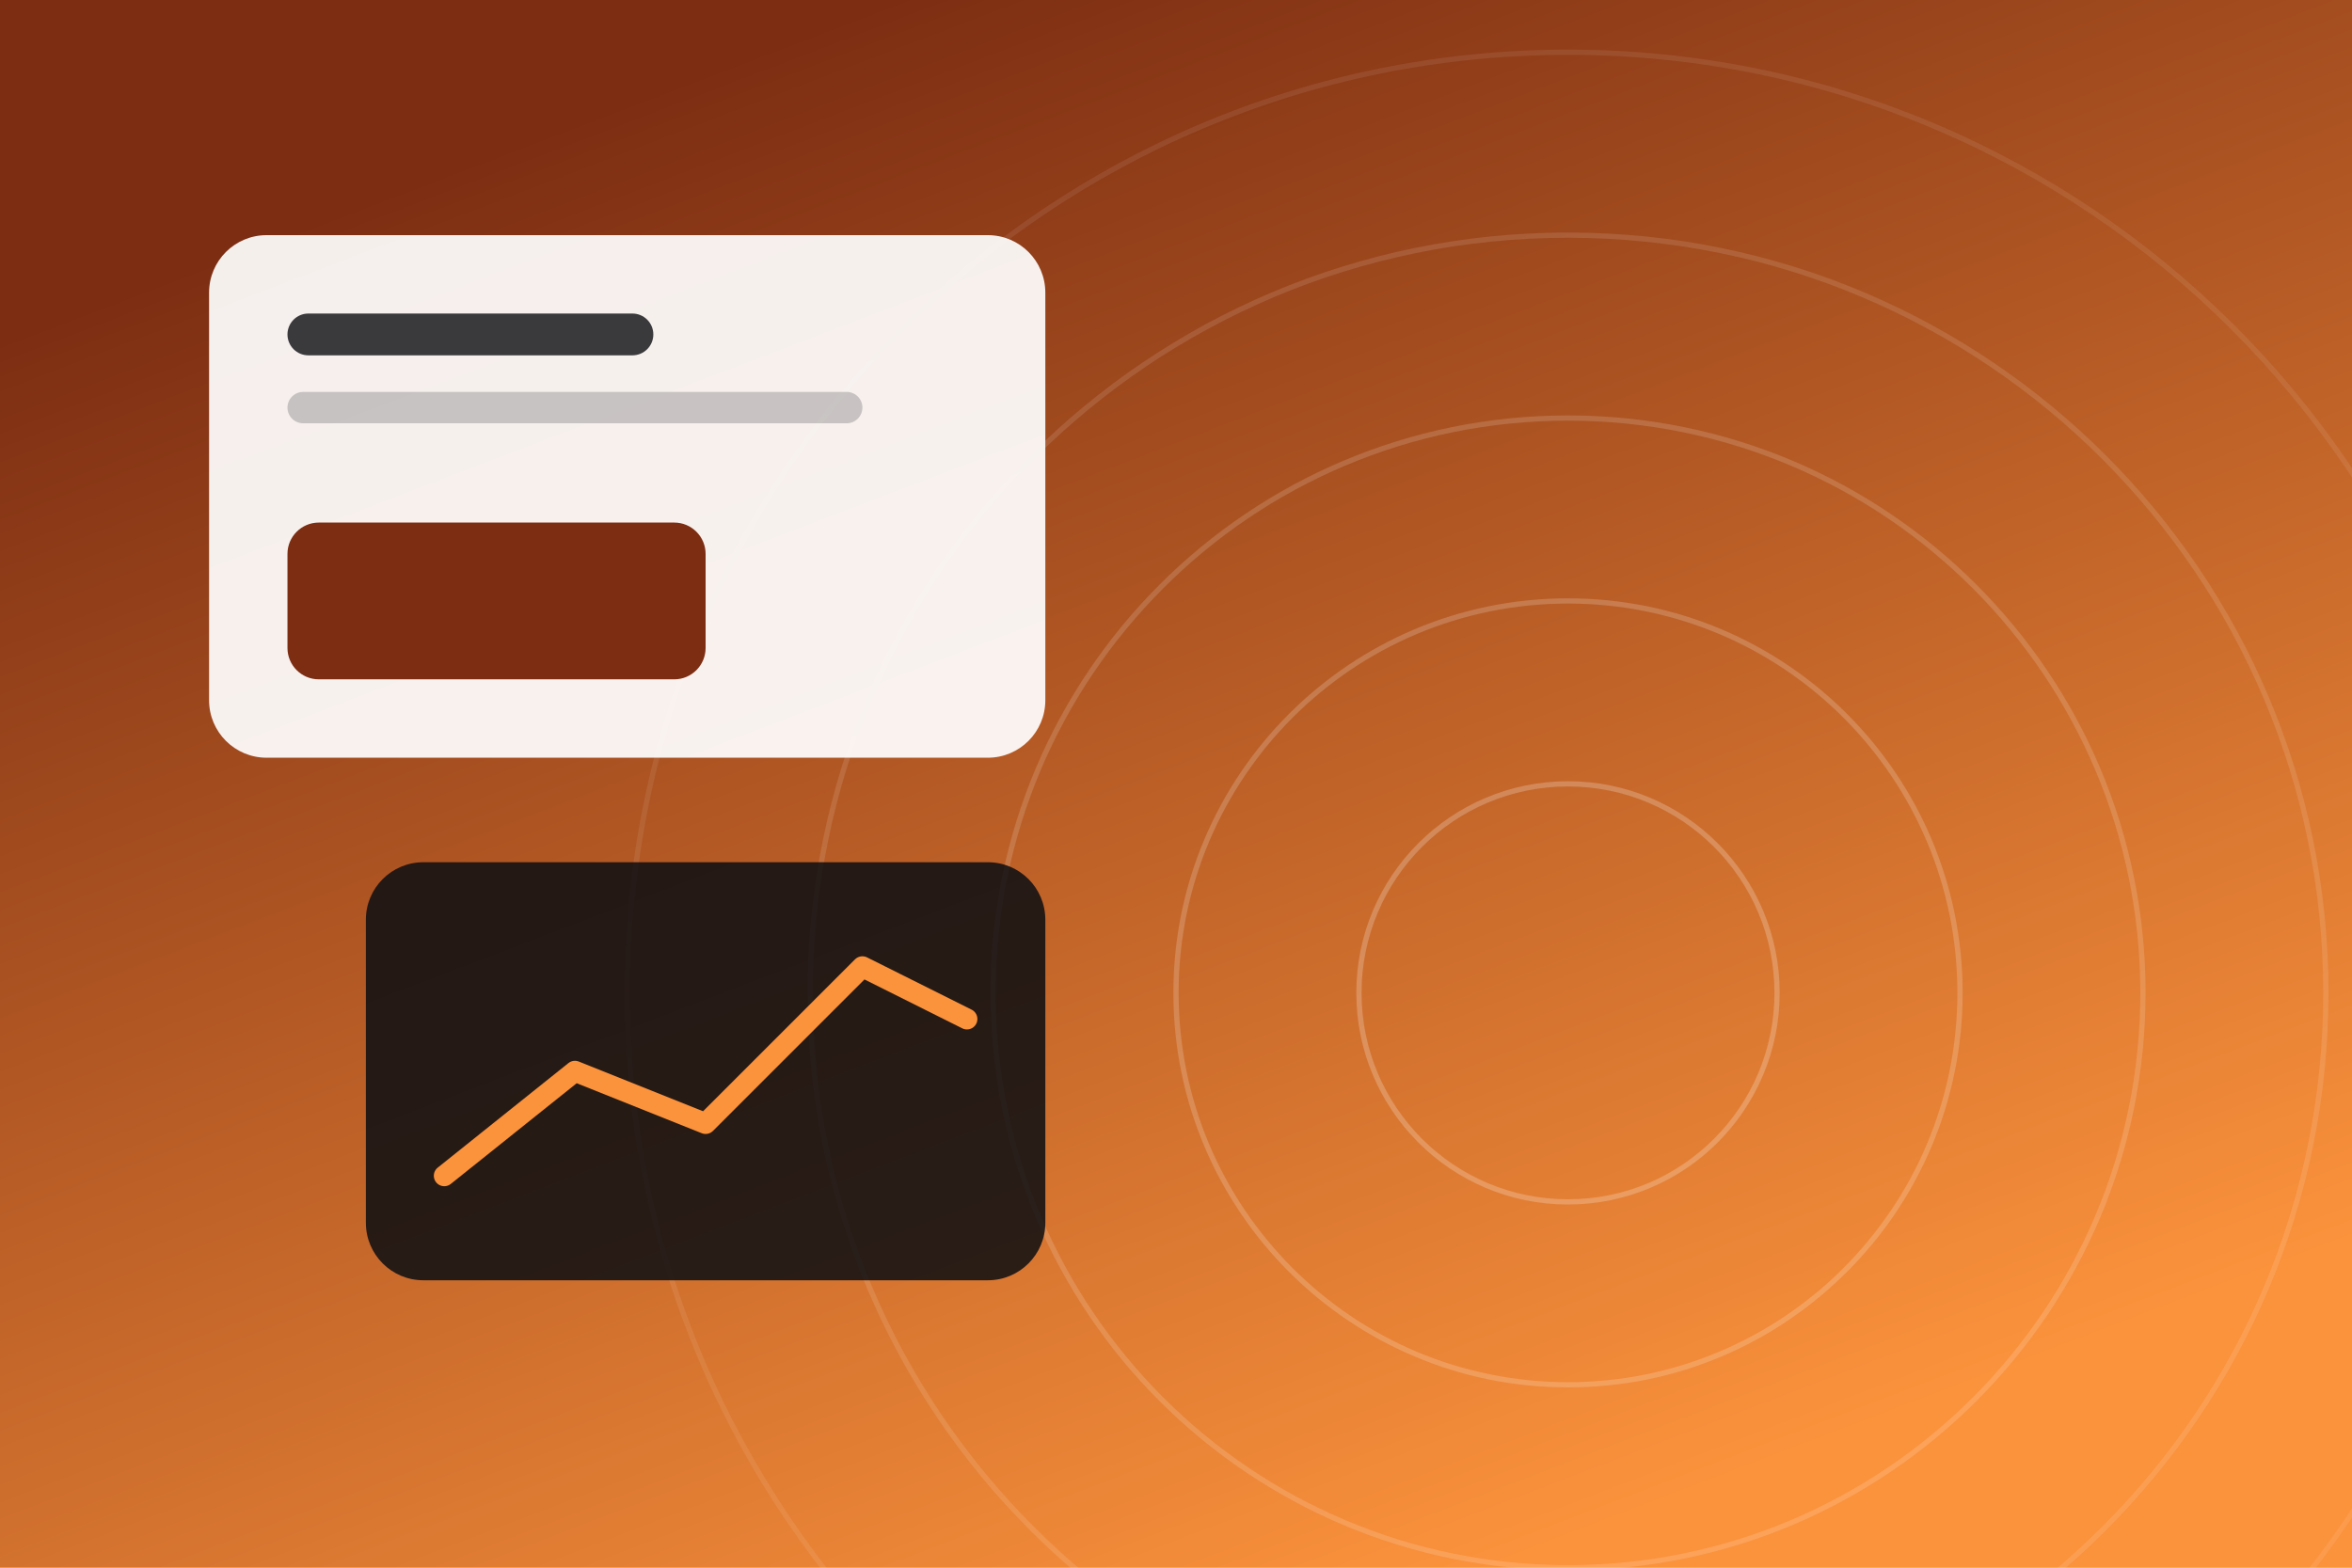
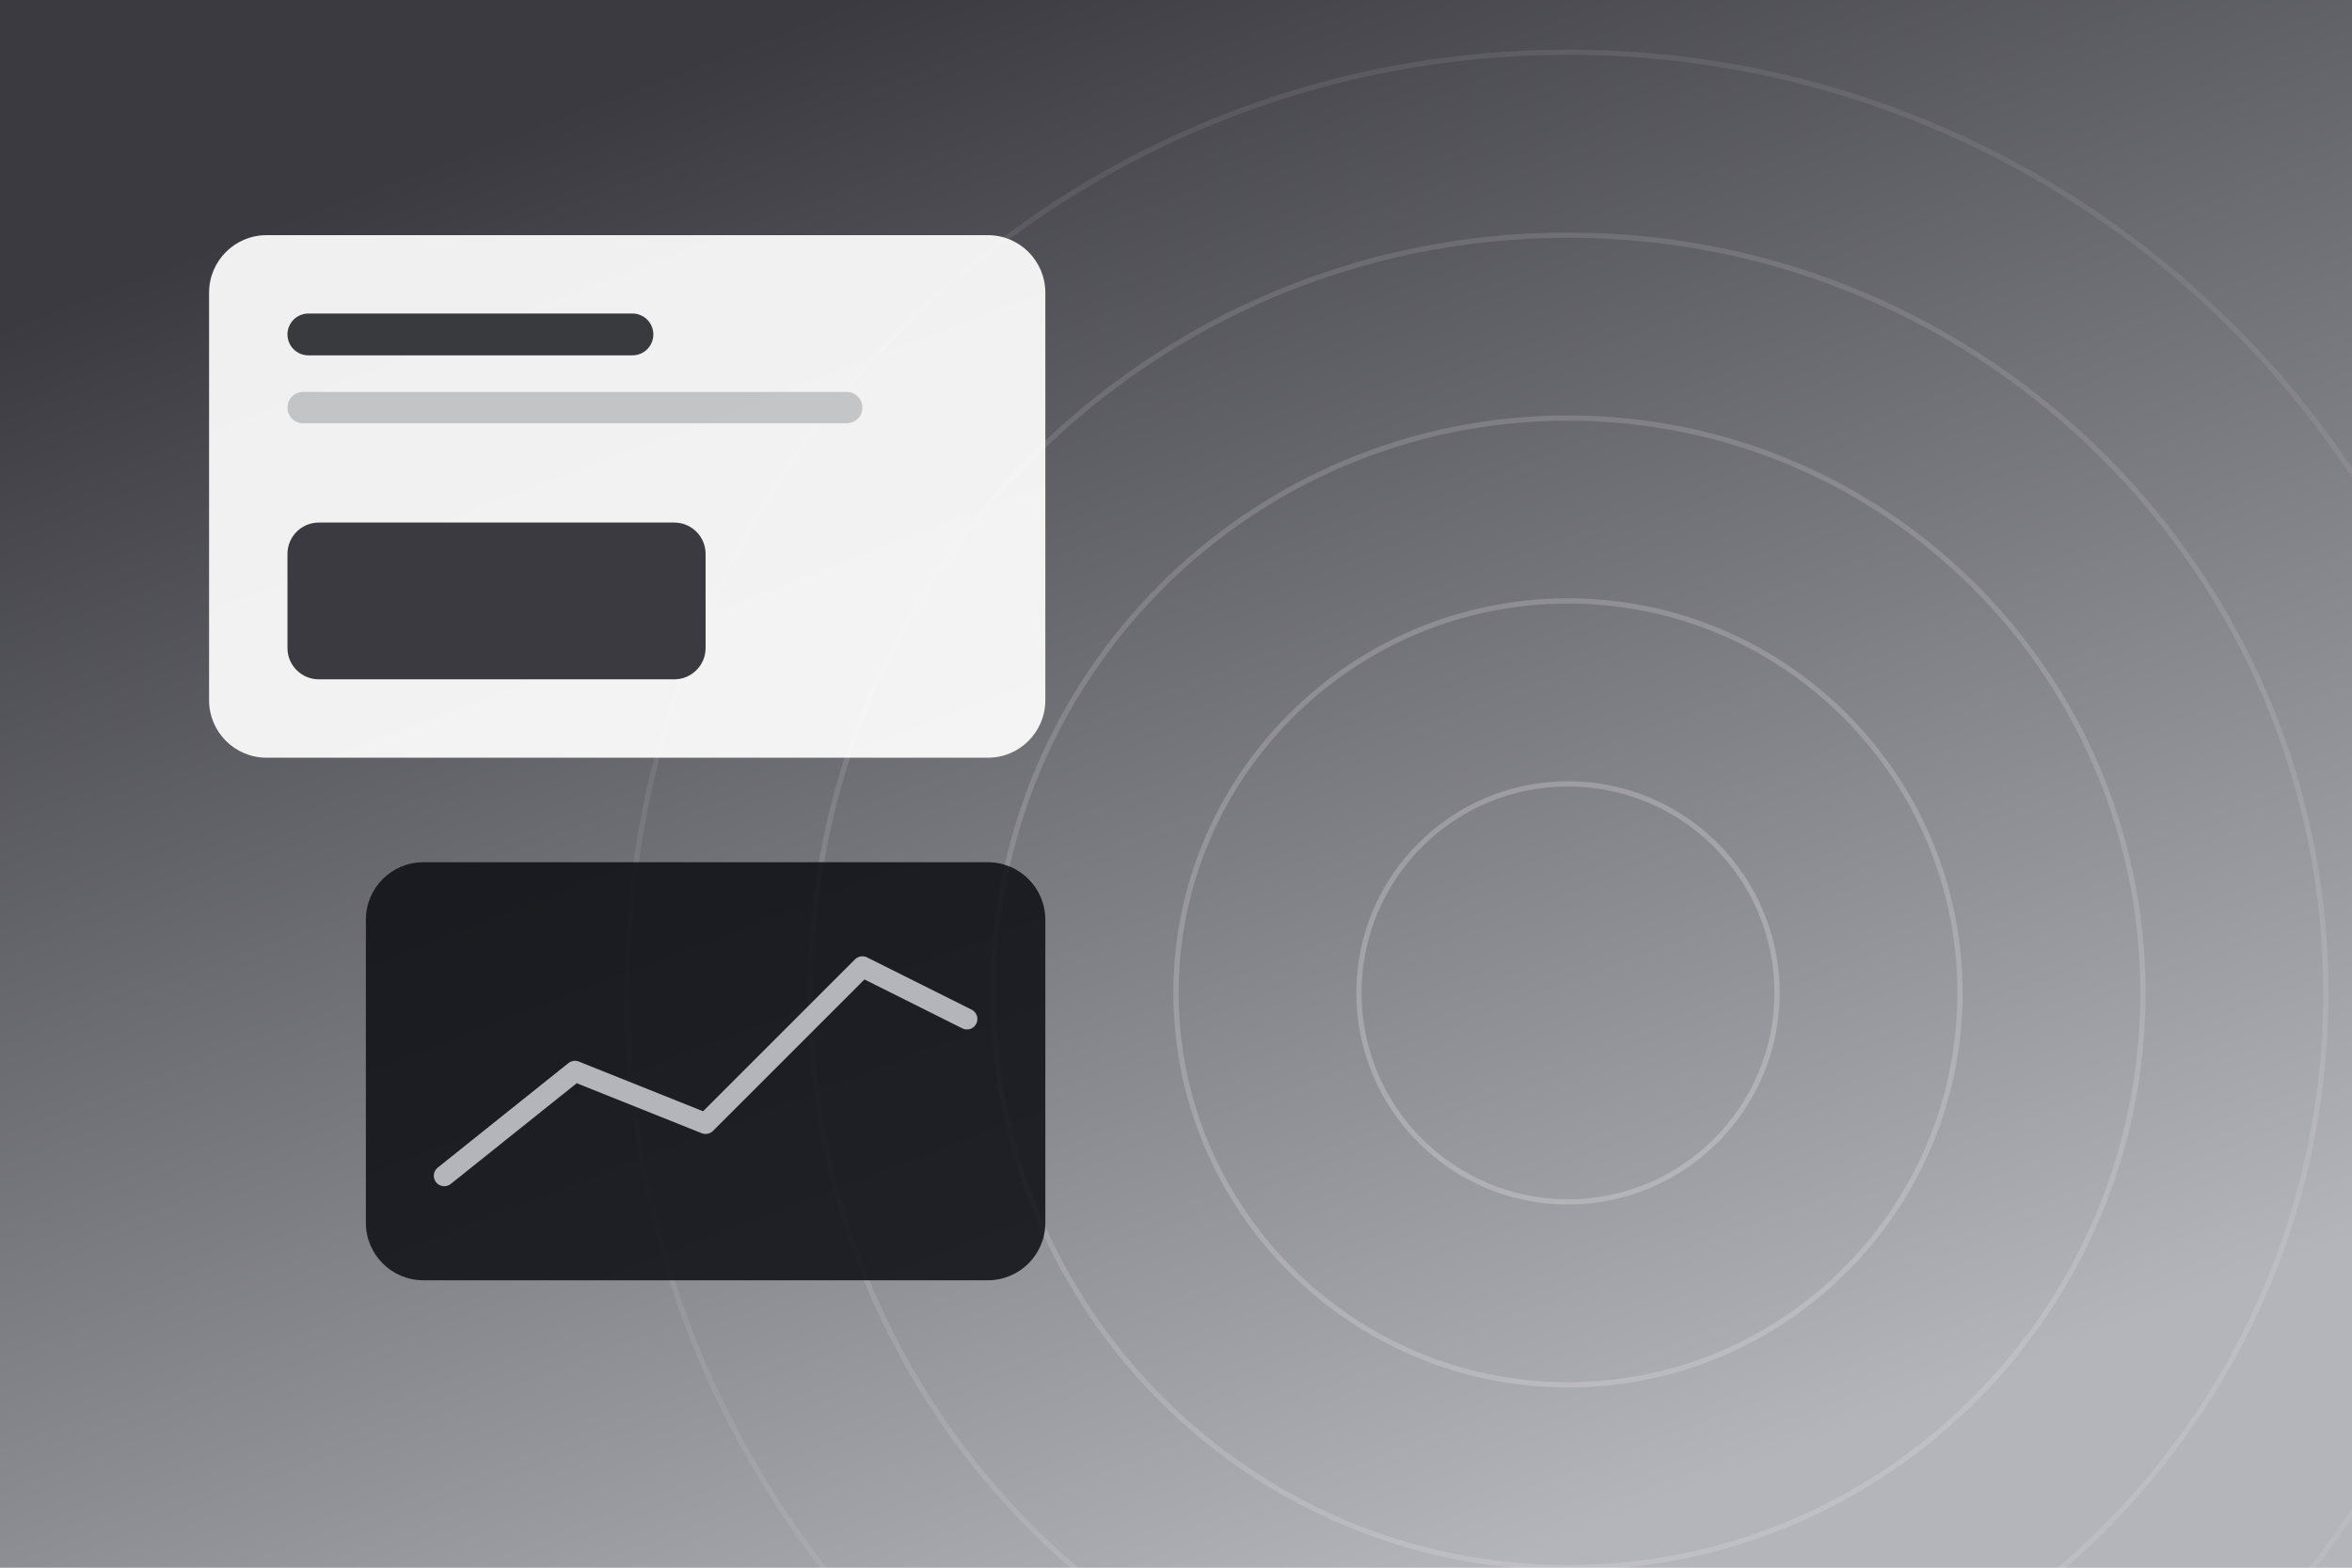
<svg xmlns="http://www.w3.org/2000/svg" viewBox="0 0 900 600" width="900" height="600">
  <defs>
    <linearGradient id="g" gradientTransform="rotate(60 .5 .5)">
-       <stop offset="0" stop-color="#7C2D12" />
-       <stop offset="1" stop-color="#FB923C" />
+       <stop offset="0" stop-color="#3A3A40" />
+       <stop offset="1" stop-color="#B4B4BB" />
    </linearGradient>
  </defs>
  <rect width="900" height="600" fill="url(#g)" />
  <circle cx="600" cy="380" r="80" fill="none" stroke="#fff" stroke-opacity="0.22" stroke-width="2" />
  <circle cx="600" cy="380" r="150" fill="none" stroke="#fff" stroke-opacity="0.185" stroke-width="2" />
  <circle cx="600" cy="380" r="220" fill="none" stroke="#fff" stroke-opacity="0.15" stroke-width="2" />
  <circle cx="600" cy="380" r="290" fill="none" stroke="#fff" stroke-opacity="0.115" stroke-width="2" />
  <circle cx="600" cy="380" r="360" fill="none" stroke="#fff" stroke-opacity="0.08" stroke-width="2" />
  <rect x="80" y="90" width="320" height="200" rx="22" fill="#fff" opacity=".92" />
  <rect x="110" y="120" width="140" height="16" rx="8" fill="#0B0D12" opacity=".8" />
  <rect x="110" y="150" width="220" height="12" rx="6" fill="#0B0D12" opacity=".2" />
-   <rect x="110" y="200" width="160" height="60" rx="12" fill="#7C2D12" />
+   <rect x="110" y="200" width="160" height="60" rx="12" fill="#3A3A40" />
  <rect x="140" y="330" width="260" height="160" rx="22" fill="#0B0D12" opacity=".85" />
-   <path d="M170 450 L220 410 L270 430 L330 370 L370 390" stroke="#FB923C" stroke-width="8" fill="none" stroke-linecap="round" stroke-linejoin="round" />
+   <path d="M170 450 L220 410 L270 430 L330 370 L370 390" stroke="#B4B4BB" stroke-width="8" fill="none" stroke-linecap="round" stroke-linejoin="round" />
</svg>
